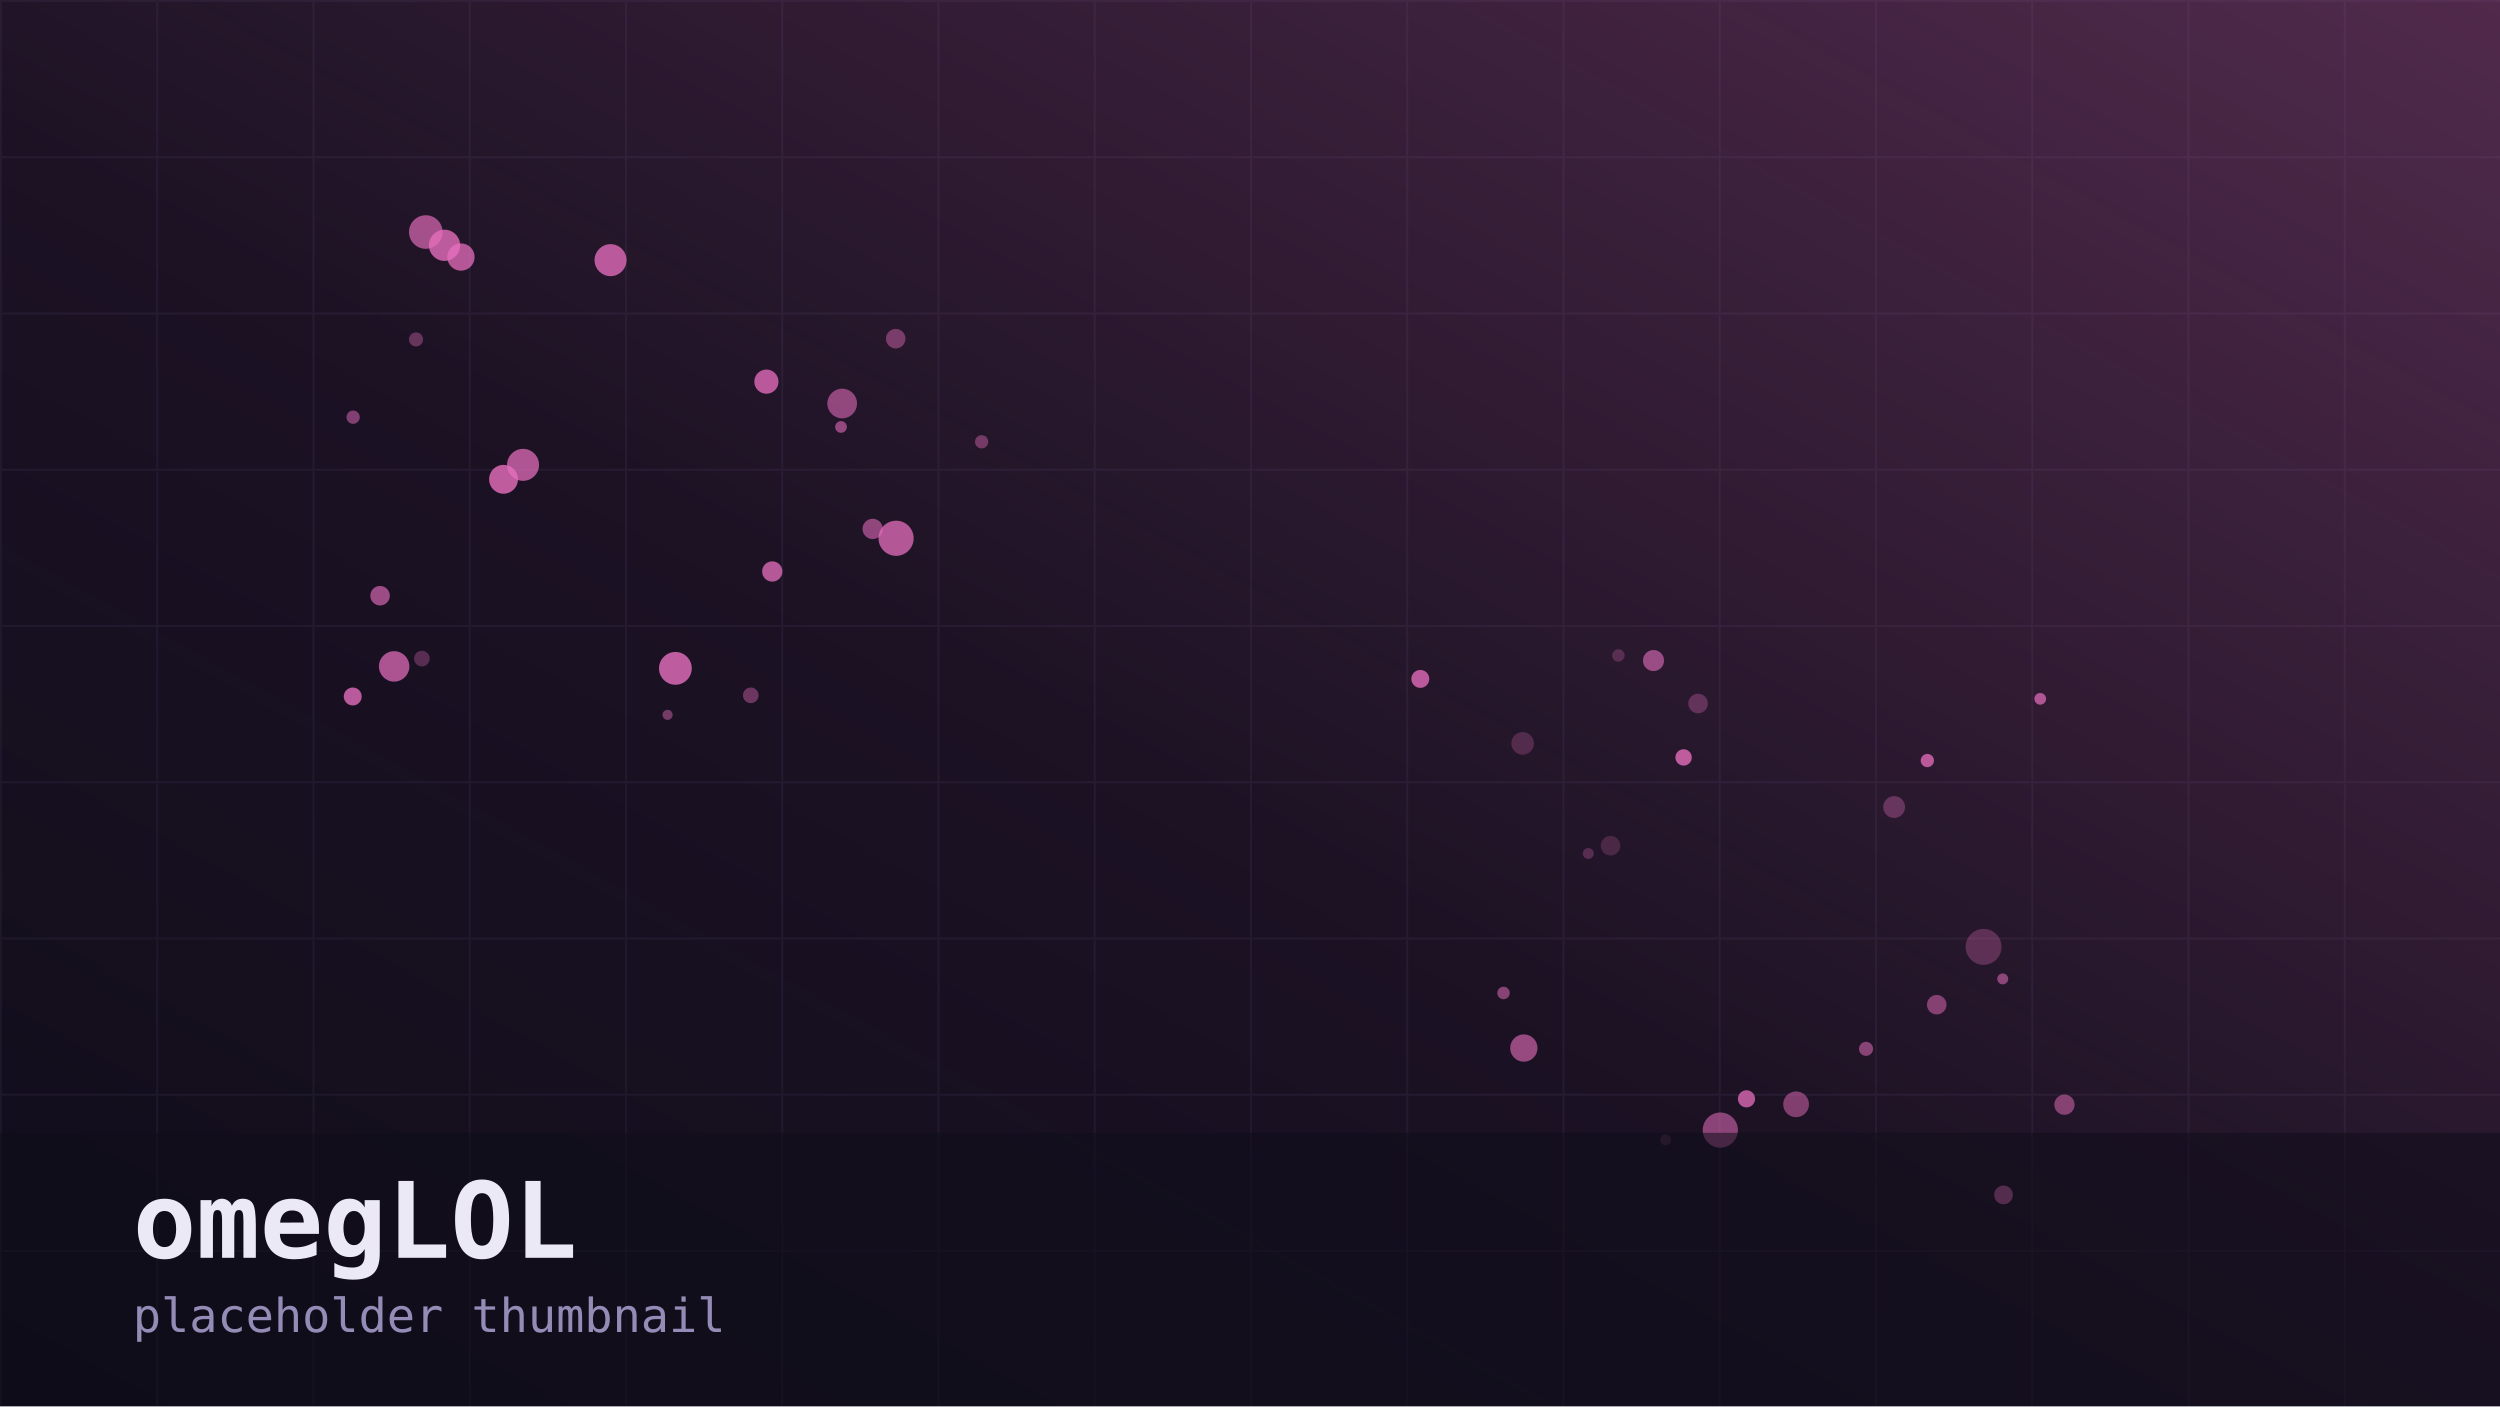
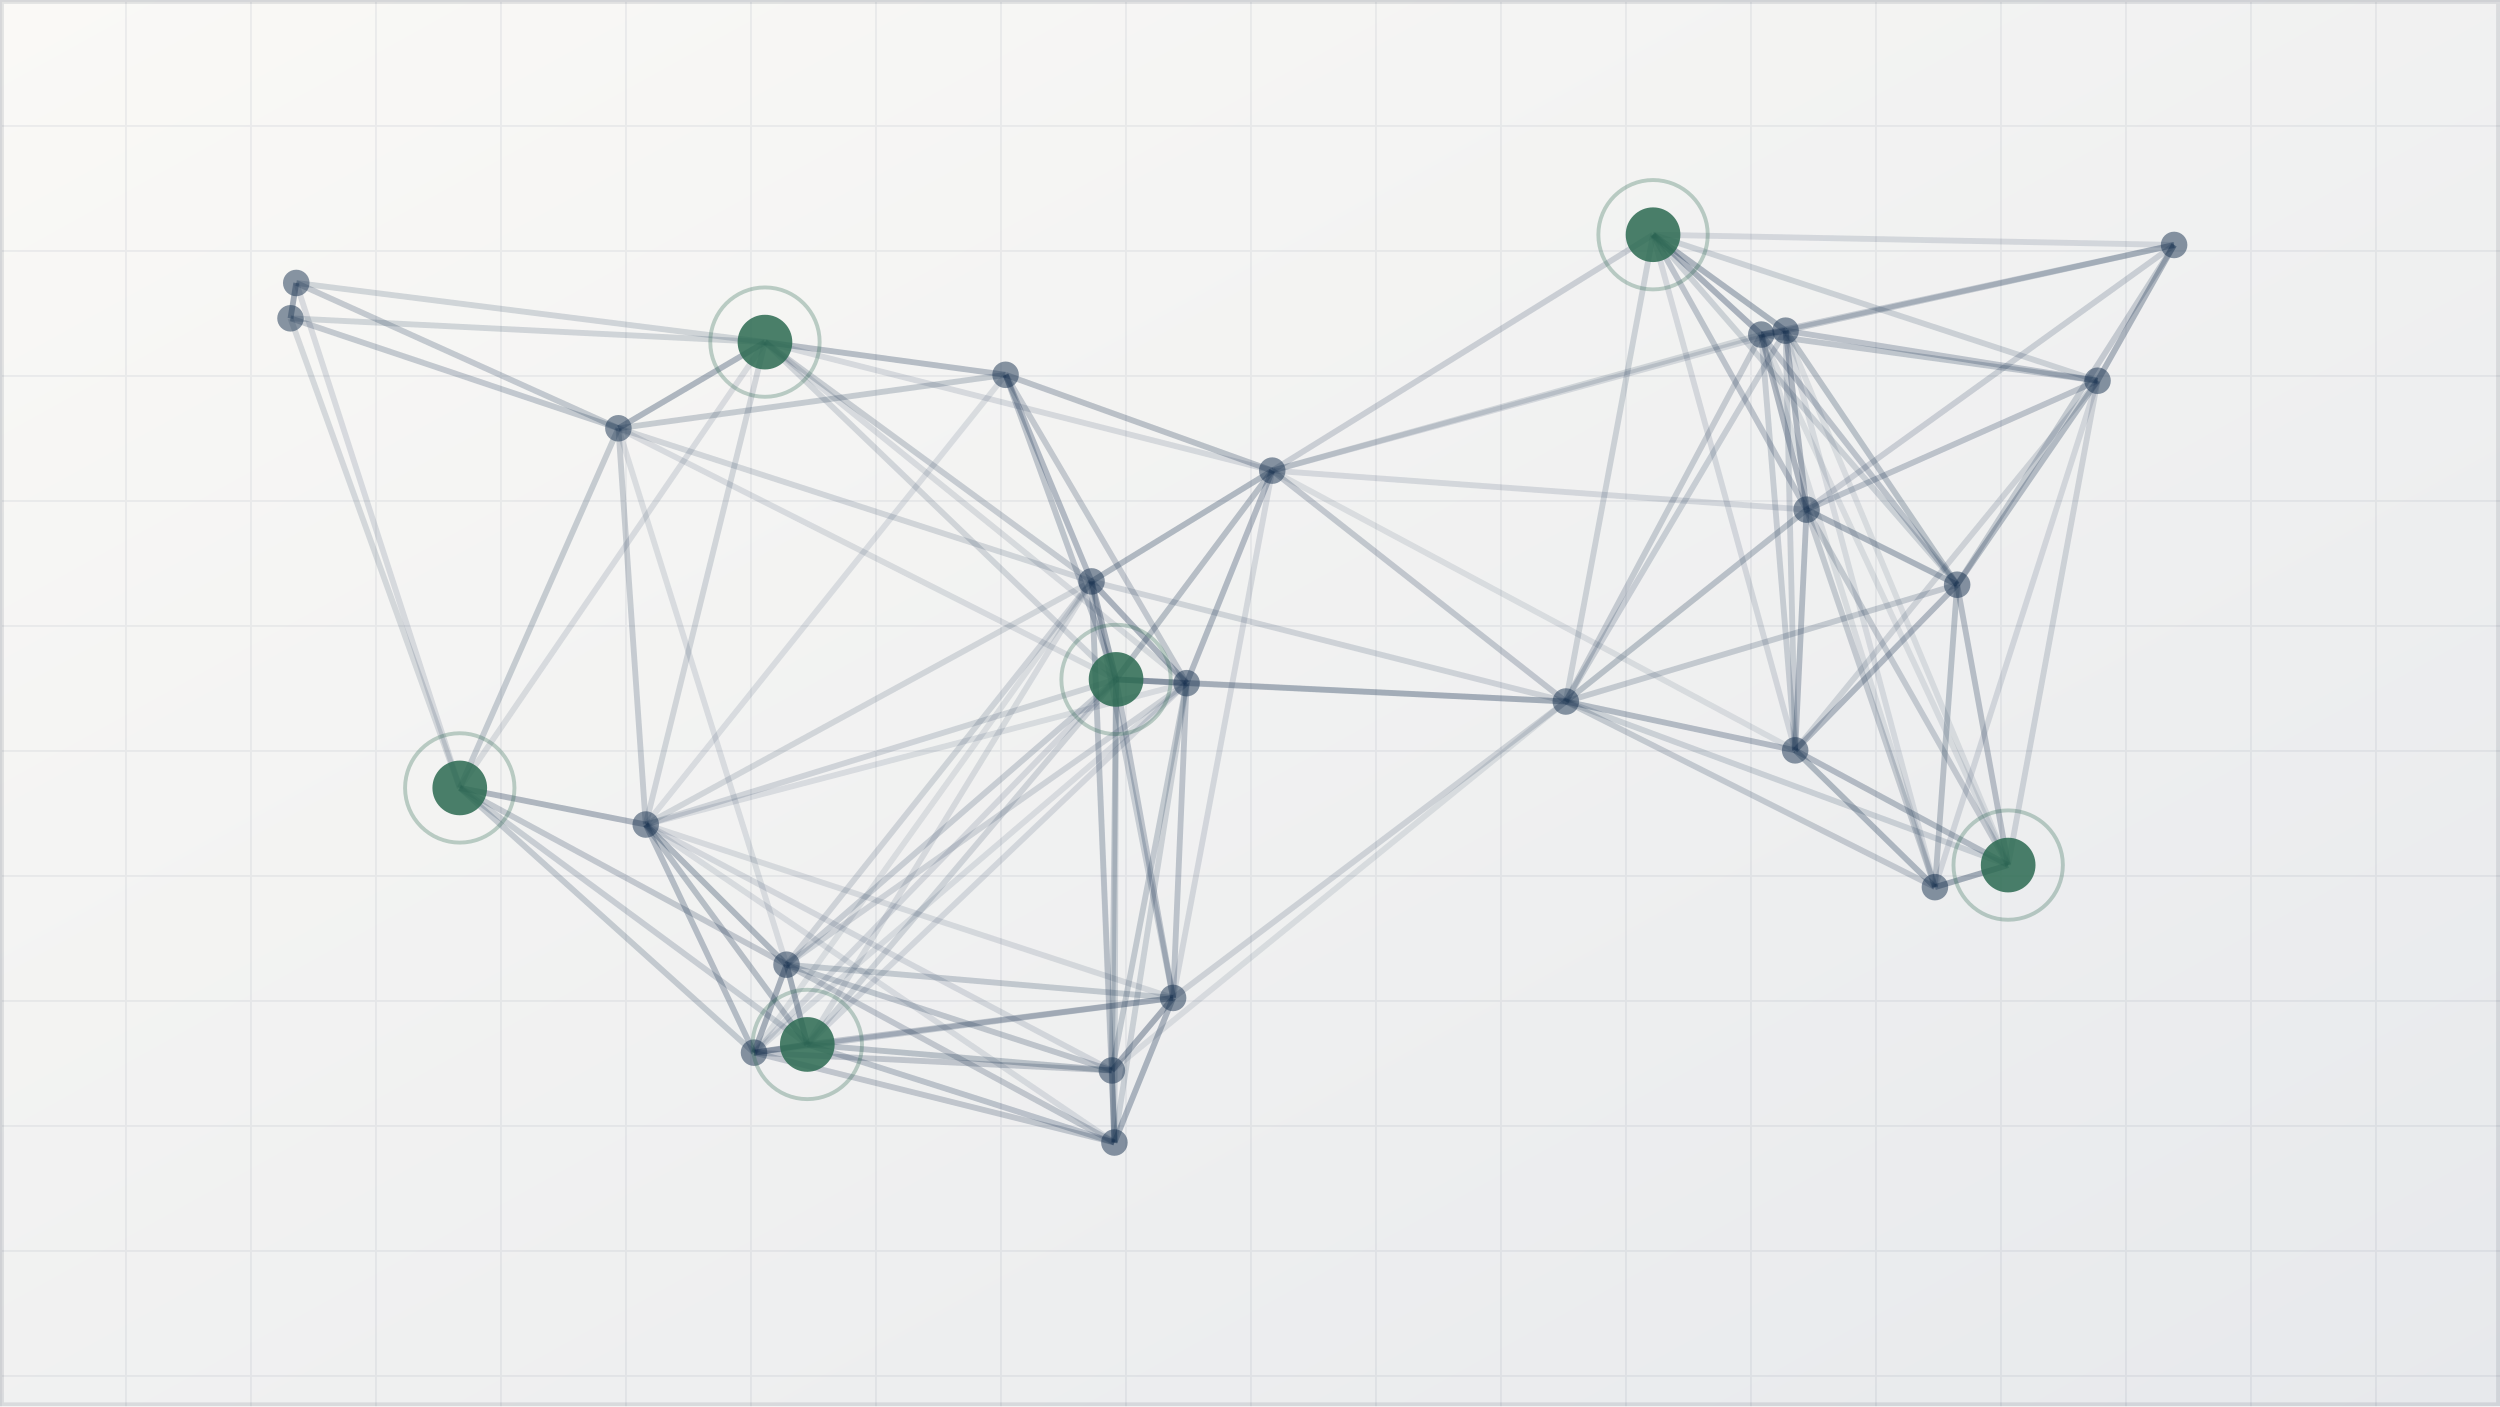
- <svg xmlns="http://www.w3.org/2000/svg" viewBox="0 0 640 360" width="640" height="360" role="img" aria-label="omegLOL">
+ <svg xmlns="http://www.w3.org/2000/svg" viewBox="0 0 640 360" width="640" height="360" role="img" aria-label="omeglol">
  <defs>
-     <linearGradient id="w" x1="1" y1="0" x2="0" y2="1">
-       <stop offset="0" stop-color="#E86FBE" stop-opacity="0.30" />
-       <stop offset="0.55" stop-color="#E86FBE" stop-opacity="0.06" />
-       <stop offset="1" stop-color="#E86FBE" stop-opacity="0" />
+     <linearGradient id="wash" x1="0" y1="0" x2="1" y2="1">
+       <stop offset="0" stop-color="#faf9f6" />
+       <stop offset="1" stop-color="#e7e9ec" />
    </linearGradient>
-     <pattern id="g" width="40" height="40" patternUnits="userSpaceOnUse">
-       <path d="M40 0H0V40" fill="none" stroke="#A796E0" stroke-opacity="0.07" stroke-width="1" />
+     <pattern id="grid" width="32" height="32" patternUnits="userSpaceOnUse">
+       <path d="M32 0H0V32" fill="none" stroke="#17304f" stroke-opacity="0.06" stroke-width="1" />
    </pattern>
  </defs>
-   <rect width="640" height="360" fill="#0F0C1A" />
-   <rect width="640" height="360" fill="url(#g)" />
-   <rect width="640" height="360" fill="url(#w)" />
-   <circle cx="113.8" cy="62.8" r="4" fill="#E86FBE" opacity="0.78" />
-   <circle cx="412.3" cy="216.5" r="2.5" fill="#E86FBE" opacity="0.21" />
-   <circle cx="118" cy="65.8" r="3.5" fill="#E86FBE" opacity="0.74" />
-   <circle cx="440.4" cy="289.3" r="4.5" fill="#E86FBE" opacity="0.54" />
-   <circle cx="133.9" cy="119" r="4.1" fill="#E86FBE" opacity="0.72" />
-   <circle cx="495.8" cy="257.2" r="2.5" fill="#E86FBE" opacity="0.49" />
-   <circle cx="192.2" cy="178" r="2" fill="#E86FBE" opacity="0.4" />
-   <circle cx="484.9" cy="206.6" r="2.8" fill="#E86FBE" opacity="0.33" />
-   <circle cx="108" cy="168.6" r="2" fill="#E86FBE" opacity="0.31" />
-   <circle cx="528.5" cy="282.8" r="2.6" fill="#E86FBE" opacity="0.5" />
-   <circle cx="215.3" cy="109.3" r="1.5" fill="#E86FBE" opacity="0.57" />
-   <circle cx="390.1" cy="268.3" r="3.5" fill="#E86FBE" opacity="0.6" />
-   <circle cx="197.7" cy="146.3" r="2.6" fill="#E86FBE" opacity="0.75" />
-   <circle cx="384.9" cy="254.2" r="1.6" fill="#E86FBE" opacity="0.53" />
-   <circle cx="229.3" cy="86.7" r="2.5" fill="#E86FBE" opacity="0.43" />
-   <circle cx="363.6" cy="173.8" r="2.3" fill="#E86FBE" opacity="0.76" />
-   <circle cx="215.6" cy="103.3" r="3.8" fill="#E86FBE" opacity="0.56" />
-   <circle cx="459.8" cy="282.7" r="3.3" fill="#E86FBE" opacity="0.49" />
-   <circle cx="106.5" cy="86.9" r="1.8" fill="#E86FBE" opacity="0.36" />
-   <circle cx="447.1" cy="281.3" r="2.2" fill="#E86FBE" opacity="0.74" />
-   <circle cx="128.9" cy="122.7" r="3.7" fill="#E86FBE" opacity="0.79" />
-   <circle cx="512.7" cy="250.6" r="1.4" fill="#E86FBE" opacity="0.53" />
-   <circle cx="223.4" cy="135.4" r="2.6" fill="#E86FBE" opacity="0.56" />
-   <circle cx="423.3" cy="169.1" r="2.7" fill="#E86FBE" opacity="0.59" />
-   <circle cx="109" cy="59.4" r="4.3" fill="#E86FBE" opacity="0.66" />
-   <circle cx="522.3" cy="178.9" r="1.5" fill="#E86FBE" opacity="0.7" />
-   <circle cx="100.9" cy="170.6" r="3.9" fill="#E86FBE" opacity="0.71" />
-   <circle cx="426.4" cy="291.8" r="1.4" fill="#E86FBE" opacity="0.19" />
-   <circle cx="90.4" cy="106.8" r="1.7" fill="#E86FBE" opacity="0.5" />
-   <circle cx="406.6" cy="218.5" r="1.4" fill="#E86FBE" opacity="0.27" />
-   <circle cx="156.3" cy="66.6" r="4.1" fill="#E86FBE" opacity="0.76" />
-   <circle cx="414.3" cy="167.8" r="1.6" fill="#E86FBE" opacity="0.25" />
-   <circle cx="251.3" cy="113.1" r="1.7" fill="#E86FBE" opacity="0.41" />
-   <circle cx="507.8" cy="242.4" r="4.6" fill="#E86FBE" opacity="0.29" />
-   <circle cx="172.9" cy="171.1" r="4.2" fill="#E86FBE" opacity="0.79" />
-   <circle cx="493.4" cy="194.7" r="1.7" fill="#E86FBE" opacity="0.75" />
-   <circle cx="196.2" cy="97.7" r="3.1" fill="#E86FBE" opacity="0.76" />
-   <circle cx="512.9" cy="305.9" r="2.4" fill="#E86FBE" opacity="0.68" />
-   <circle cx="97.3" cy="152.5" r="2.5" fill="#E86FBE" opacity="0.63" />
-   <circle cx="389.8" cy="190.3" r="2.9" fill="#E86FBE" opacity="0.24" />
-   <circle cx="229.4" cy="137.8" r="4.5" fill="#E86FBE" opacity="0.74" />
-   <circle cx="477.7" cy="268.5" r="1.8" fill="#E86FBE" opacity="0.52" />
-   <circle cx="170.9" cy="183" r="1.3" fill="#E86FBE" opacity="0.44" />
-   <circle cx="434.7" cy="180.1" r="2.5" fill="#E86FBE" opacity="0.31" />
-   <circle cx="90.3" cy="178.3" r="2.3" fill="#E86FBE" opacity="0.77" />
-   <circle cx="431" cy="193.9" r="2.1" fill="#E86FBE" opacity="0.78" />
-   <rect x="0" y="290" width="640" height="70" fill="#0F0C1A" opacity="0.55" />
-   <text x="34" y="322" font-family="'Anonymous Pro',monospace" font-size="27" font-weight="700" fill="#ECE9F7">omegLOL</text>
-   <text x="34" y="341" font-family="'Anonymous Pro',monospace" font-size="12" fill="#948CB6">placeholder thumbnail</text>
+   <rect width="640" height="360" fill="#f2f1ec" />
+   <rect width="640" height="360" fill="url(#wash)" />
+   <rect width="640" height="360" fill="url(#grid)" />
+   <g>
+     <line x1="423.18" y1="60.09" x2="325.69" y2="120.48" stroke="#17304f" stroke-opacity="0.18" stroke-width="1.5" />
+     <line x1="423.18" y1="60.09" x2="556.57" y2="62.71" stroke="#17304f" stroke-opacity="0.14" stroke-width="1.5" />
+     <line x1="423.18" y1="60.09" x2="501.03" y2="149.69" stroke="#17304f" stroke-opacity="0.17" stroke-width="1.5" />
+     <line x1="423.18" y1="60.09" x2="457.11" y2="84.65" stroke="#17304f" stroke-opacity="0.32" stroke-width="1.5" />
+     <line x1="423.18" y1="60.09" x2="536.97" y2="97.47" stroke="#17304f" stroke-opacity="0.17" stroke-width="1.5" />
+     <line x1="423.18" y1="60.09" x2="450.89" y2="85.65" stroke="#17304f" stroke-opacity="0.33" stroke-width="1.5" />
+     <line x1="423.18" y1="60.09" x2="459.56" y2="192.09" stroke="#17304f" stroke-opacity="0.14" stroke-width="1.5" />
+     <line x1="423.18" y1="60.09" x2="462.49" y2="130.47" stroke="#17304f" stroke-opacity="0.24" stroke-width="1.5" />
+     <line x1="423.18" y1="60.09" x2="400.85" y2="179.59" stroke="#17304f" stroke-opacity="0.17" stroke-width="1.5" />
+     <line x1="325.69" y1="120.48" x2="300.31" y2="255.47" stroke="#17304f" stroke-opacity="0.14" stroke-width="1.5" />
+     <line x1="325.69" y1="120.48" x2="457.11" y2="84.65" stroke="#17304f" stroke-opacity="0.14" stroke-width="1.5" />
+     <line x1="325.69" y1="120.48" x2="257.43" y2="95.95" stroke="#17304f" stroke-opacity="0.26" stroke-width="1.5" />
+     <line x1="325.69" y1="120.48" x2="450.89" y2="85.65" stroke="#17304f" stroke-opacity="0.15" stroke-width="1.5" />
+     <line x1="325.69" y1="120.48" x2="279.44" y2="148.84" stroke="#17304f" stroke-opacity="0.3" stroke-width="1.5" />
+     <line x1="325.69" y1="120.48" x2="459.56" y2="192.09" stroke="#17304f" stroke-opacity="0.11" stroke-width="1.5" />
+     <line x1="325.69" y1="120.48" x2="462.49" y2="130.47" stroke="#17304f" stroke-opacity="0.14" stroke-width="1.5" />
+     <line x1="325.69" y1="120.48" x2="285.71" y2="173.93" stroke="#17304f" stroke-opacity="0.27" stroke-width="1.5" />
+     <line x1="325.69" y1="120.48" x2="303.77" y2="174.89" stroke="#17304f" stroke-opacity="0.29" stroke-width="1.5" />
+     <line x1="325.69" y1="120.48" x2="195.83" y2="87.58" stroke="#17304f" stroke-opacity="0.14" stroke-width="1.5" />
+     <line x1="325.69" y1="120.48" x2="400.85" y2="179.59" stroke="#17304f" stroke-opacity="0.22" stroke-width="1.5" />
+     <line x1="193.03" y1="269.48" x2="285.29" y2="292.49" stroke="#17304f" stroke-opacity="0.22" stroke-width="1.5" />
+     <line x1="193.03" y1="269.48" x2="206.67" y2="267.38" stroke="#17304f" stroke-opacity="0.37" stroke-width="1.5" />
+     <line x1="193.03" y1="269.48" x2="201.35" y2="246.96" stroke="#17304f" stroke-opacity="0.35" stroke-width="1.5" />
+     <line x1="193.03" y1="269.48" x2="300.31" y2="255.47" stroke="#17304f" stroke-opacity="0.19" stroke-width="1.5" />
+     <line x1="193.03" y1="269.48" x2="284.64" y2="274.04" stroke="#17304f" stroke-opacity="0.22" stroke-width="1.5" />
+     <line x1="193.03" y1="269.48" x2="117.7" y2="201.71" stroke="#17304f" stroke-opacity="0.21" stroke-width="1.5" />
+     <line x1="193.03" y1="269.48" x2="279.44" y2="148.84" stroke="#17304f" stroke-opacity="0.11" stroke-width="1.5" />
+     <line x1="193.03" y1="269.48" x2="285.71" y2="173.93" stroke="#17304f" stroke-opacity="0.14" stroke-width="1.5" />
+     <line x1="193.03" y1="269.48" x2="303.77" y2="174.89" stroke="#17304f" stroke-opacity="0.12" stroke-width="1.5" />
+     <line x1="193.03" y1="269.48" x2="165.31" y2="211.08" stroke="#17304f" stroke-opacity="0.28" stroke-width="1.5" />
+     <line x1="556.57" y1="62.71" x2="501.03" y2="149.69" stroke="#17304f" stroke-opacity="0.2" stroke-width="1.5" />
+     <line x1="556.57" y1="62.71" x2="457.11" y2="84.65" stroke="#17304f" stroke-opacity="0.2" stroke-width="1.5" />
+     <line x1="556.57" y1="62.71" x2="536.97" y2="97.47" stroke="#17304f" stroke-opacity="0.32" stroke-width="1.5" />
+     <line x1="556.57" y1="62.71" x2="450.89" y2="85.65" stroke="#17304f" stroke-opacity="0.19" stroke-width="1.5" />
+     <line x1="556.57" y1="62.71" x2="462.49" y2="130.47" stroke="#17304f" stroke-opacity="0.18" stroke-width="1.5" />
+     <line x1="285.29" y1="292.49" x2="206.67" y2="267.38" stroke="#17304f" stroke-opacity="0.24" stroke-width="1.5" />
+     <line x1="285.29" y1="292.49" x2="201.35" y2="246.96" stroke="#17304f" stroke-opacity="0.22" stroke-width="1.5" />
+     <line x1="285.29" y1="292.49" x2="300.31" y2="255.47" stroke="#17304f" stroke-opacity="0.32" stroke-width="1.5" />
+     <line x1="285.29" y1="292.49" x2="284.64" y2="274.04" stroke="#17304f" stroke-opacity="0.36" stroke-width="1.5" />
+     <line x1="285.29" y1="292.49" x2="279.44" y2="148.84" stroke="#17304f" stroke-opacity="0.12" stroke-width="1.5" />
+     <line x1="285.29" y1="292.49" x2="285.71" y2="173.93" stroke="#17304f" stroke-opacity="0.17" stroke-width="1.5" />
+     <line x1="285.29" y1="292.49" x2="303.77" y2="174.89" stroke="#17304f" stroke-opacity="0.17" stroke-width="1.5" />
+     <line x1="285.29" y1="292.49" x2="165.31" y2="211.08" stroke="#17304f" stroke-opacity="0.12" stroke-width="1.5" />
+     <line x1="206.67" y1="267.38" x2="201.35" y2="246.96" stroke="#17304f" stroke-opacity="0.36" stroke-width="1.5" />
+     <line x1="206.67" y1="267.38" x2="300.31" y2="255.47" stroke="#17304f" stroke-opacity="0.22" stroke-width="1.5" />
+     <line x1="206.67" y1="267.38" x2="284.64" y2="274.04" stroke="#17304f" stroke-opacity="0.25" stroke-width="1.5" />
+     <line x1="206.67" y1="267.38" x2="117.7" y2="201.71" stroke="#17304f" stroke-opacity="0.19" stroke-width="1.5" />
+     <line x1="206.67" y1="267.38" x2="279.44" y2="148.84" stroke="#17304f" stroke-opacity="0.13" stroke-width="1.5" />
+     <line x1="206.67" y1="267.38" x2="285.71" y2="173.93" stroke="#17304f" stroke-opacity="0.16" stroke-width="1.5" />
+     <line x1="206.67" y1="267.38" x2="303.77" y2="174.89" stroke="#17304f" stroke-opacity="0.14" stroke-width="1.5" />
+     <line x1="206.67" y1="267.38" x2="165.31" y2="211.08" stroke="#17304f" stroke-opacity="0.27" stroke-width="1.5" />
+     <line x1="74.37" y1="81.49" x2="117.7" y2="201.71" stroke="#17304f" stroke-opacity="0.15" stroke-width="1.5" />
+     <line x1="74.37" y1="81.49" x2="158.31" y2="109.64" stroke="#17304f" stroke-opacity="0.23" stroke-width="1.5" />
+     <line x1="74.37" y1="81.49" x2="195.83" y2="87.58" stroke="#17304f" stroke-opacity="0.17" stroke-width="1.5" />
+     <line x1="74.37" y1="81.49" x2="75.84" y2="72.44" stroke="#17304f" stroke-opacity="0.38" stroke-width="1.5" />
+     <line x1="201.35" y1="246.96" x2="300.31" y2="255.47" stroke="#17304f" stroke-opacity="0.21" stroke-width="1.5" />
+     <line x1="201.35" y1="246.96" x2="284.64" y2="274.04" stroke="#17304f" stroke-opacity="0.23" stroke-width="1.5" />
+     <line x1="201.35" y1="246.96" x2="117.7" y2="201.71" stroke="#17304f" stroke-opacity="0.22" stroke-width="1.5" />
+     <line x1="201.35" y1="246.96" x2="279.44" y2="148.84" stroke="#17304f" stroke-opacity="0.16" stroke-width="1.5" />
+     <line x1="201.35" y1="246.96" x2="285.71" y2="173.93" stroke="#17304f" stroke-opacity="0.19" stroke-width="1.5" />
+     <line x1="201.35" y1="246.96" x2="303.77" y2="174.89" stroke="#17304f" stroke-opacity="0.16" stroke-width="1.5" />
+     <line x1="201.35" y1="246.96" x2="165.31" y2="211.08" stroke="#17304f" stroke-opacity="0.3" stroke-width="1.5" />
+     <line x1="201.35" y1="246.96" x2="158.31" y2="109.64" stroke="#17304f" stroke-opacity="0.12" stroke-width="1.5" />
+     <line x1="300.31" y1="255.47" x2="284.64" y2="274.04" stroke="#17304f" stroke-opacity="0.35" stroke-width="1.5" />
+     <line x1="300.31" y1="255.47" x2="279.44" y2="148.84" stroke="#17304f" stroke-opacity="0.19" stroke-width="1.5" />
+     <line x1="300.31" y1="255.47" x2="285.71" y2="173.93" stroke="#17304f" stroke-opacity="0.24" stroke-width="1.5" />
+     <line x1="300.31" y1="255.47" x2="303.77" y2="174.89" stroke="#17304f" stroke-opacity="0.24" stroke-width="1.5" />
+     <line x1="300.31" y1="255.47" x2="165.31" y2="211.08" stroke="#17304f" stroke-opacity="0.13" stroke-width="1.5" />
+     <line x1="300.31" y1="255.47" x2="400.85" y2="179.59" stroke="#17304f" stroke-opacity="0.16" stroke-width="1.5" />
+     <line x1="284.64" y1="274.04" x2="279.44" y2="148.84" stroke="#17304f" stroke-opacity="0.16" stroke-width="1.5" />
+     <line x1="284.64" y1="274.04" x2="285.71" y2="173.93" stroke="#17304f" stroke-opacity="0.21" stroke-width="1.5" />
+     <line x1="284.64" y1="274.04" x2="303.77" y2="174.89" stroke="#17304f" stroke-opacity="0.21" stroke-width="1.5" />
+     <line x1="284.64" y1="274.04" x2="165.31" y2="211.08" stroke="#17304f" stroke-opacity="0.14" stroke-width="1.5" />
+     <line x1="284.64" y1="274.04" x2="400.85" y2="179.59" stroke="#17304f" stroke-opacity="0.11" stroke-width="1.5" />
+     <line x1="514.09" y1="221.46" x2="501.03" y2="149.69" stroke="#17304f" stroke-opacity="0.26" stroke-width="1.5" />
+     <line x1="514.09" y1="221.46" x2="457.11" y2="84.65" stroke="#17304f" stroke-opacity="0.11" stroke-width="1.5" />
+     <line x1="514.09" y1="221.46" x2="536.97" y2="97.47" stroke="#17304f" stroke-opacity="0.16" stroke-width="1.5" />
+     <line x1="514.09" y1="221.46" x2="450.89" y2="85.65" stroke="#17304f" stroke-opacity="0.11" stroke-width="1.5" />
+     <line x1="514.09" y1="221.46" x2="459.56" y2="192.09" stroke="#17304f" stroke-opacity="0.28" stroke-width="1.5" />
+     <line x1="514.09" y1="221.46" x2="462.49" y2="130.47" stroke="#17304f" stroke-opacity="0.2" stroke-width="1.5" />
+     <line x1="514.09" y1="221.46" x2="495.34" y2="227.11" stroke="#17304f" stroke-opacity="0.36" stroke-width="1.5" />
+     <line x1="514.09" y1="221.46" x2="400.85" y2="179.59" stroke="#17304f" stroke-opacity="0.17" stroke-width="1.5" />
+     <line x1="501.03" y1="149.69" x2="457.11" y2="84.65" stroke="#17304f" stroke-opacity="0.25" stroke-width="1.5" />
+     <line x1="501.03" y1="149.69" x2="536.97" y2="97.47" stroke="#17304f" stroke-opacity="0.28" stroke-width="1.5" />
+     <line x1="501.03" y1="149.69" x2="450.89" y2="85.65" stroke="#17304f" stroke-opacity="0.24" stroke-width="1.5" />
+     <line x1="501.03" y1="149.69" x2="459.56" y2="192.09" stroke="#17304f" stroke-opacity="0.29" stroke-width="1.5" />
+     <line x1="501.03" y1="149.69" x2="462.49" y2="130.47" stroke="#17304f" stroke-opacity="0.32" stroke-width="1.5" />
+     <line x1="501.03" y1="149.69" x2="495.34" y2="227.11" stroke="#17304f" stroke-opacity="0.25" stroke-width="1.5" />
+     <line x1="501.03" y1="149.69" x2="400.85" y2="179.59" stroke="#17304f" stroke-opacity="0.2" stroke-width="1.5" />
+     <line x1="457.11" y1="84.65" x2="536.97" y2="97.47" stroke="#17304f" stroke-opacity="0.24" stroke-width="1.5" />
+     <line x1="457.11" y1="84.65" x2="450.89" y2="85.65" stroke="#17304f" stroke-opacity="0.39" stroke-width="1.5" />
+     <line x1="457.11" y1="84.65" x2="459.56" y2="192.09" stroke="#17304f" stroke-opacity="0.19" stroke-width="1.5" />
+     <line x1="457.11" y1="84.65" x2="462.49" y2="130.47" stroke="#17304f" stroke-opacity="0.31" stroke-width="1.5" />
+     <line x1="457.11" y1="84.65" x2="495.34" y2="227.11" stroke="#17304f" stroke-opacity="0.12" stroke-width="1.5" />
+     <line x1="457.11" y1="84.65" x2="400.85" y2="179.59" stroke="#17304f" stroke-opacity="0.19" stroke-width="1.5" />
+     <line x1="536.97" y1="97.47" x2="450.89" y2="85.65" stroke="#17304f" stroke-opacity="0.23" stroke-width="1.5" />
+     <line x1="536.97" y1="97.47" x2="459.56" y2="192.09" stroke="#17304f" stroke-opacity="0.16" stroke-width="1.5" />
+     <line x1="536.97" y1="97.47" x2="462.49" y2="130.47" stroke="#17304f" stroke-opacity="0.24" stroke-width="1.5" />
+     <line x1="536.97" y1="97.47" x2="495.34" y2="227.11" stroke="#17304f" stroke-opacity="0.14" stroke-width="1.5" />
+     <line x1="257.43" y1="95.95" x2="279.44" y2="148.84" stroke="#17304f" stroke-opacity="0.29" stroke-width="1.5" />
+     <line x1="257.43" y1="95.95" x2="285.71" y2="173.93" stroke="#17304f" stroke-opacity="0.24" stroke-width="1.5" />
+     <line x1="257.43" y1="95.95" x2="303.77" y2="174.89" stroke="#17304f" stroke-opacity="0.22" stroke-width="1.5" />
+     <line x1="257.43" y1="95.95" x2="165.31" y2="211.08" stroke="#17304f" stroke-opacity="0.12" stroke-width="1.5" />
+     <line x1="257.43" y1="95.95" x2="158.31" y2="109.64" stroke="#17304f" stroke-opacity="0.21" stroke-width="1.5" />
+     <line x1="257.43" y1="95.95" x2="195.83" y2="87.58" stroke="#17304f" stroke-opacity="0.28" stroke-width="1.5" />
+     <line x1="117.7" y1="201.71" x2="165.31" y2="211.08" stroke="#17304f" stroke-opacity="0.31" stroke-width="1.5" />
+     <line x1="117.7" y1="201.71" x2="158.31" y2="109.64" stroke="#17304f" stroke-opacity="0.21" stroke-width="1.5" />
+     <line x1="117.7" y1="201.71" x2="195.83" y2="87.58" stroke="#17304f" stroke-opacity="0.13" stroke-width="1.5" />
+     <line x1="117.7" y1="201.71" x2="75.84" y2="72.44" stroke="#17304f" stroke-opacity="0.14" stroke-width="1.5" />
+     <line x1="450.89" y1="85.65" x2="459.56" y2="192.09" stroke="#17304f" stroke-opacity="0.19" stroke-width="1.5" />
+     <line x1="450.89" y1="85.65" x2="462.49" y2="130.47" stroke="#17304f" stroke-opacity="0.31" stroke-width="1.5" />
+     <line x1="450.89" y1="85.65" x2="495.34" y2="227.11" stroke="#17304f" stroke-opacity="0.11" stroke-width="1.5" />
+     <line x1="450.89" y1="85.65" x2="400.85" y2="179.59" stroke="#17304f" stroke-opacity="0.2" stroke-width="1.5" />
+     <line x1="279.44" y1="148.84" x2="285.71" y2="173.93" stroke="#17304f" stroke-opacity="0.35" stroke-width="1.5" />
+     <line x1="279.44" y1="148.84" x2="303.77" y2="174.89" stroke="#17304f" stroke-opacity="0.33" stroke-width="1.5" />
+     <line x1="279.44" y1="148.84" x2="165.31" y2="211.08" stroke="#17304f" stroke-opacity="0.15" stroke-width="1.5" />
+     <line x1="279.44" y1="148.84" x2="158.31" y2="109.64" stroke="#17304f" stroke-opacity="0.16" stroke-width="1.5" />
+     <line x1="279.44" y1="148.84" x2="195.83" y2="87.58" stroke="#17304f" stroke-opacity="0.2" stroke-width="1.5" />
+     <line x1="279.44" y1="148.84" x2="400.85" y2="179.59" stroke="#17304f" stroke-opacity="0.16" stroke-width="1.5" />
+     <line x1="459.56" y1="192.09" x2="462.49" y2="130.47" stroke="#17304f" stroke-opacity="0.28" stroke-width="1.5" />
+     <line x1="459.56" y1="192.09" x2="495.34" y2="227.11" stroke="#17304f" stroke-opacity="0.3" stroke-width="1.5" />
+     <line x1="459.56" y1="192.09" x2="400.85" y2="179.59" stroke="#17304f" stroke-opacity="0.28" stroke-width="1.5" />
+     <line x1="462.49" y1="130.47" x2="495.34" y2="227.11" stroke="#17304f" stroke-opacity="0.2" stroke-width="1.5" />
+     <line x1="462.49" y1="130.47" x2="400.85" y2="179.59" stroke="#17304f" stroke-opacity="0.25" stroke-width="1.5" />
+     <line x1="285.71" y1="173.93" x2="303.77" y2="174.89" stroke="#17304f" stroke-opacity="0.37" stroke-width="1.5" />
+     <line x1="285.71" y1="173.93" x2="165.31" y2="211.08" stroke="#17304f" stroke-opacity="0.16" stroke-width="1.5" />
+     <line x1="285.71" y1="173.93" x2="158.31" y2="109.64" stroke="#17304f" stroke-opacity="0.13" stroke-width="1.5" />
+     <line x1="285.71" y1="173.93" x2="195.83" y2="87.58" stroke="#17304f" stroke-opacity="0.16" stroke-width="1.5" />
+     <line x1="285.71" y1="173.93" x2="400.85" y2="179.59" stroke="#17304f" stroke-opacity="0.18" stroke-width="1.5" />
+     <line x1="495.34" y1="227.11" x2="400.85" y2="179.59" stroke="#17304f" stroke-opacity="0.2" stroke-width="1.5" />
+     <line x1="303.77" y1="174.89" x2="165.31" y2="211.08" stroke="#17304f" stroke-opacity="0.12" stroke-width="1.5" />
+     <line x1="303.77" y1="174.89" x2="195.83" y2="87.58" stroke="#17304f" stroke-opacity="0.13" stroke-width="1.5" />
+     <line x1="303.77" y1="174.89" x2="400.85" y2="179.59" stroke="#17304f" stroke-opacity="0.21" stroke-width="1.5" />
+     <line x1="165.31" y1="211.08" x2="158.31" y2="109.64" stroke="#17304f" stroke-opacity="0.2" stroke-width="1.5" />
+     <line x1="165.31" y1="211.08" x2="195.83" y2="87.58" stroke="#17304f" stroke-opacity="0.16" stroke-width="1.5" />
+     <line x1="158.31" y1="109.64" x2="195.83" y2="87.58" stroke="#17304f" stroke-opacity="0.32" stroke-width="1.5" />
+     <line x1="158.31" y1="109.64" x2="75.84" y2="72.44" stroke="#17304f" stroke-opacity="0.23" stroke-width="1.5" />
+     <line x1="195.83" y1="87.58" x2="75.84" y2="72.44" stroke="#17304f" stroke-opacity="0.17" stroke-width="1.5" />
+     <circle cx="423.18" cy="60.09" r="7" fill="#2c6a51" fill-opacity="0.85" />
+     <circle cx="423.18" cy="60.09" r="14" fill="none" stroke="#2c6a51" stroke-opacity="0.3" stroke-width="1" />
+     <circle cx="325.69" cy="120.48" r="3.4" fill="#17304f" fill-opacity="0.5" />
+     <circle cx="193.03" cy="269.48" r="3.4" fill="#17304f" fill-opacity="0.5" />
+     <circle cx="556.57" cy="62.71" r="3.4" fill="#17304f" fill-opacity="0.5" />
+     <circle cx="285.29" cy="292.49" r="3.4" fill="#17304f" fill-opacity="0.5" />
+     <circle cx="206.67" cy="267.38" r="7" fill="#2c6a51" fill-opacity="0.85" />
+     <circle cx="206.67" cy="267.38" r="14" fill="none" stroke="#2c6a51" stroke-opacity="0.3" stroke-width="1" />
+     <circle cx="74.37" cy="81.49" r="3.4" fill="#17304f" fill-opacity="0.5" />
+     <circle cx="201.35" cy="246.96" r="3.4" fill="#17304f" fill-opacity="0.5" />
+     <circle cx="300.31" cy="255.47" r="3.4" fill="#17304f" fill-opacity="0.5" />
+     <circle cx="284.64" cy="274.04" r="3.4" fill="#17304f" fill-opacity="0.5" />
+     <circle cx="514.09" cy="221.46" r="7" fill="#2c6a51" fill-opacity="0.85" />
+     <circle cx="514.09" cy="221.46" r="14" fill="none" stroke="#2c6a51" stroke-opacity="0.3" stroke-width="1" />
+     <circle cx="501.03" cy="149.69" r="3.4" fill="#17304f" fill-opacity="0.5" />
+     <circle cx="457.11" cy="84.65" r="3.4" fill="#17304f" fill-opacity="0.5" />
+     <circle cx="536.97" cy="97.47" r="3.4" fill="#17304f" fill-opacity="0.5" />
+     <circle cx="257.43" cy="95.95" r="3.4" fill="#17304f" fill-opacity="0.5" />
+     <circle cx="117.7" cy="201.71" r="7" fill="#2c6a51" fill-opacity="0.85" />
+     <circle cx="117.7" cy="201.71" r="14" fill="none" stroke="#2c6a51" stroke-opacity="0.3" stroke-width="1" />
+     <circle cx="450.89" cy="85.65" r="3.4" fill="#17304f" fill-opacity="0.5" />
+     <circle cx="279.44" cy="148.84" r="3.4" fill="#17304f" fill-opacity="0.5" />
+     <circle cx="459.56" cy="192.09" r="3.4" fill="#17304f" fill-opacity="0.5" />
+     <circle cx="462.49" cy="130.47" r="3.4" fill="#17304f" fill-opacity="0.5" />
+     <circle cx="285.71" cy="173.93" r="7" fill="#2c6a51" fill-opacity="0.85" />
+     <circle cx="285.71" cy="173.93" r="14" fill="none" stroke="#2c6a51" stroke-opacity="0.3" stroke-width="1" />
+     <circle cx="495.34" cy="227.11" r="3.4" fill="#17304f" fill-opacity="0.5" />
+     <circle cx="303.77" cy="174.89" r="3.4" fill="#17304f" fill-opacity="0.5" />
+     <circle cx="165.31" cy="211.08" r="3.4" fill="#17304f" fill-opacity="0.5" />
+     <circle cx="158.31" cy="109.64" r="3.4" fill="#17304f" fill-opacity="0.5" />
+     <circle cx="195.83" cy="87.58" r="7" fill="#2c6a51" fill-opacity="0.85" />
+     <circle cx="195.83" cy="87.58" r="14" fill="none" stroke="#2c6a51" stroke-opacity="0.3" stroke-width="1" />
+     <circle cx="400.85" cy="179.59" r="3.4" fill="#17304f" fill-opacity="0.5" />
+     <circle cx="75.84" cy="72.44" r="3.4" fill="#17304f" fill-opacity="0.5" />
+   </g>
+   <rect x="0.5" y="0.5" width="639" height="359" fill="none" stroke="#0e1a2b" stroke-opacity="0.1" />
</svg>
